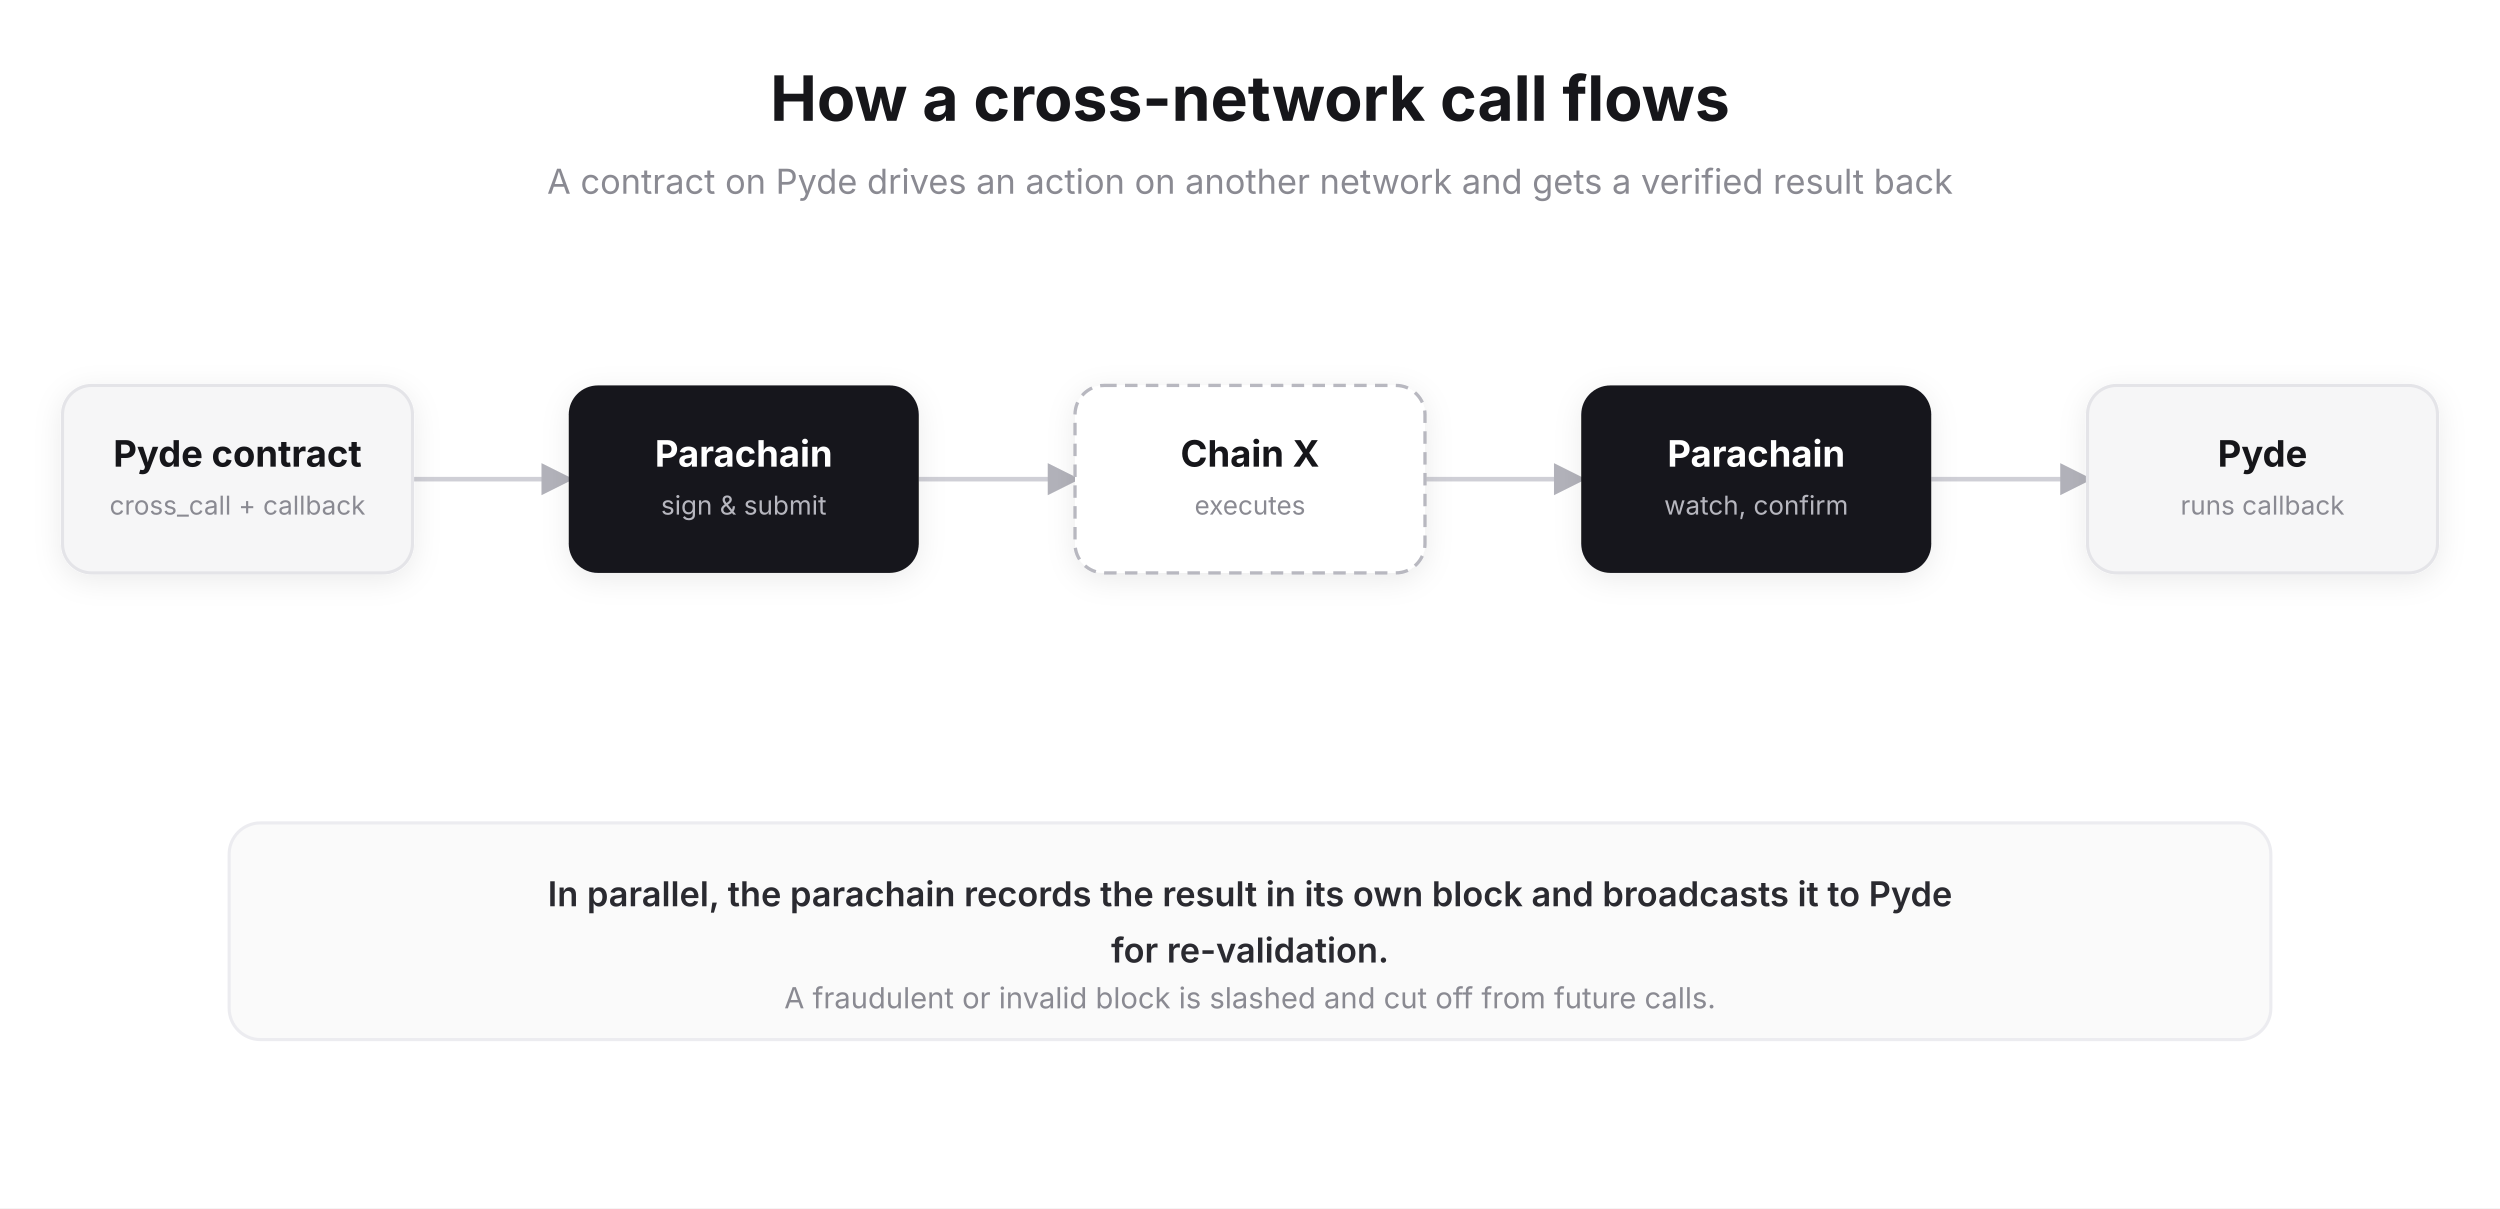
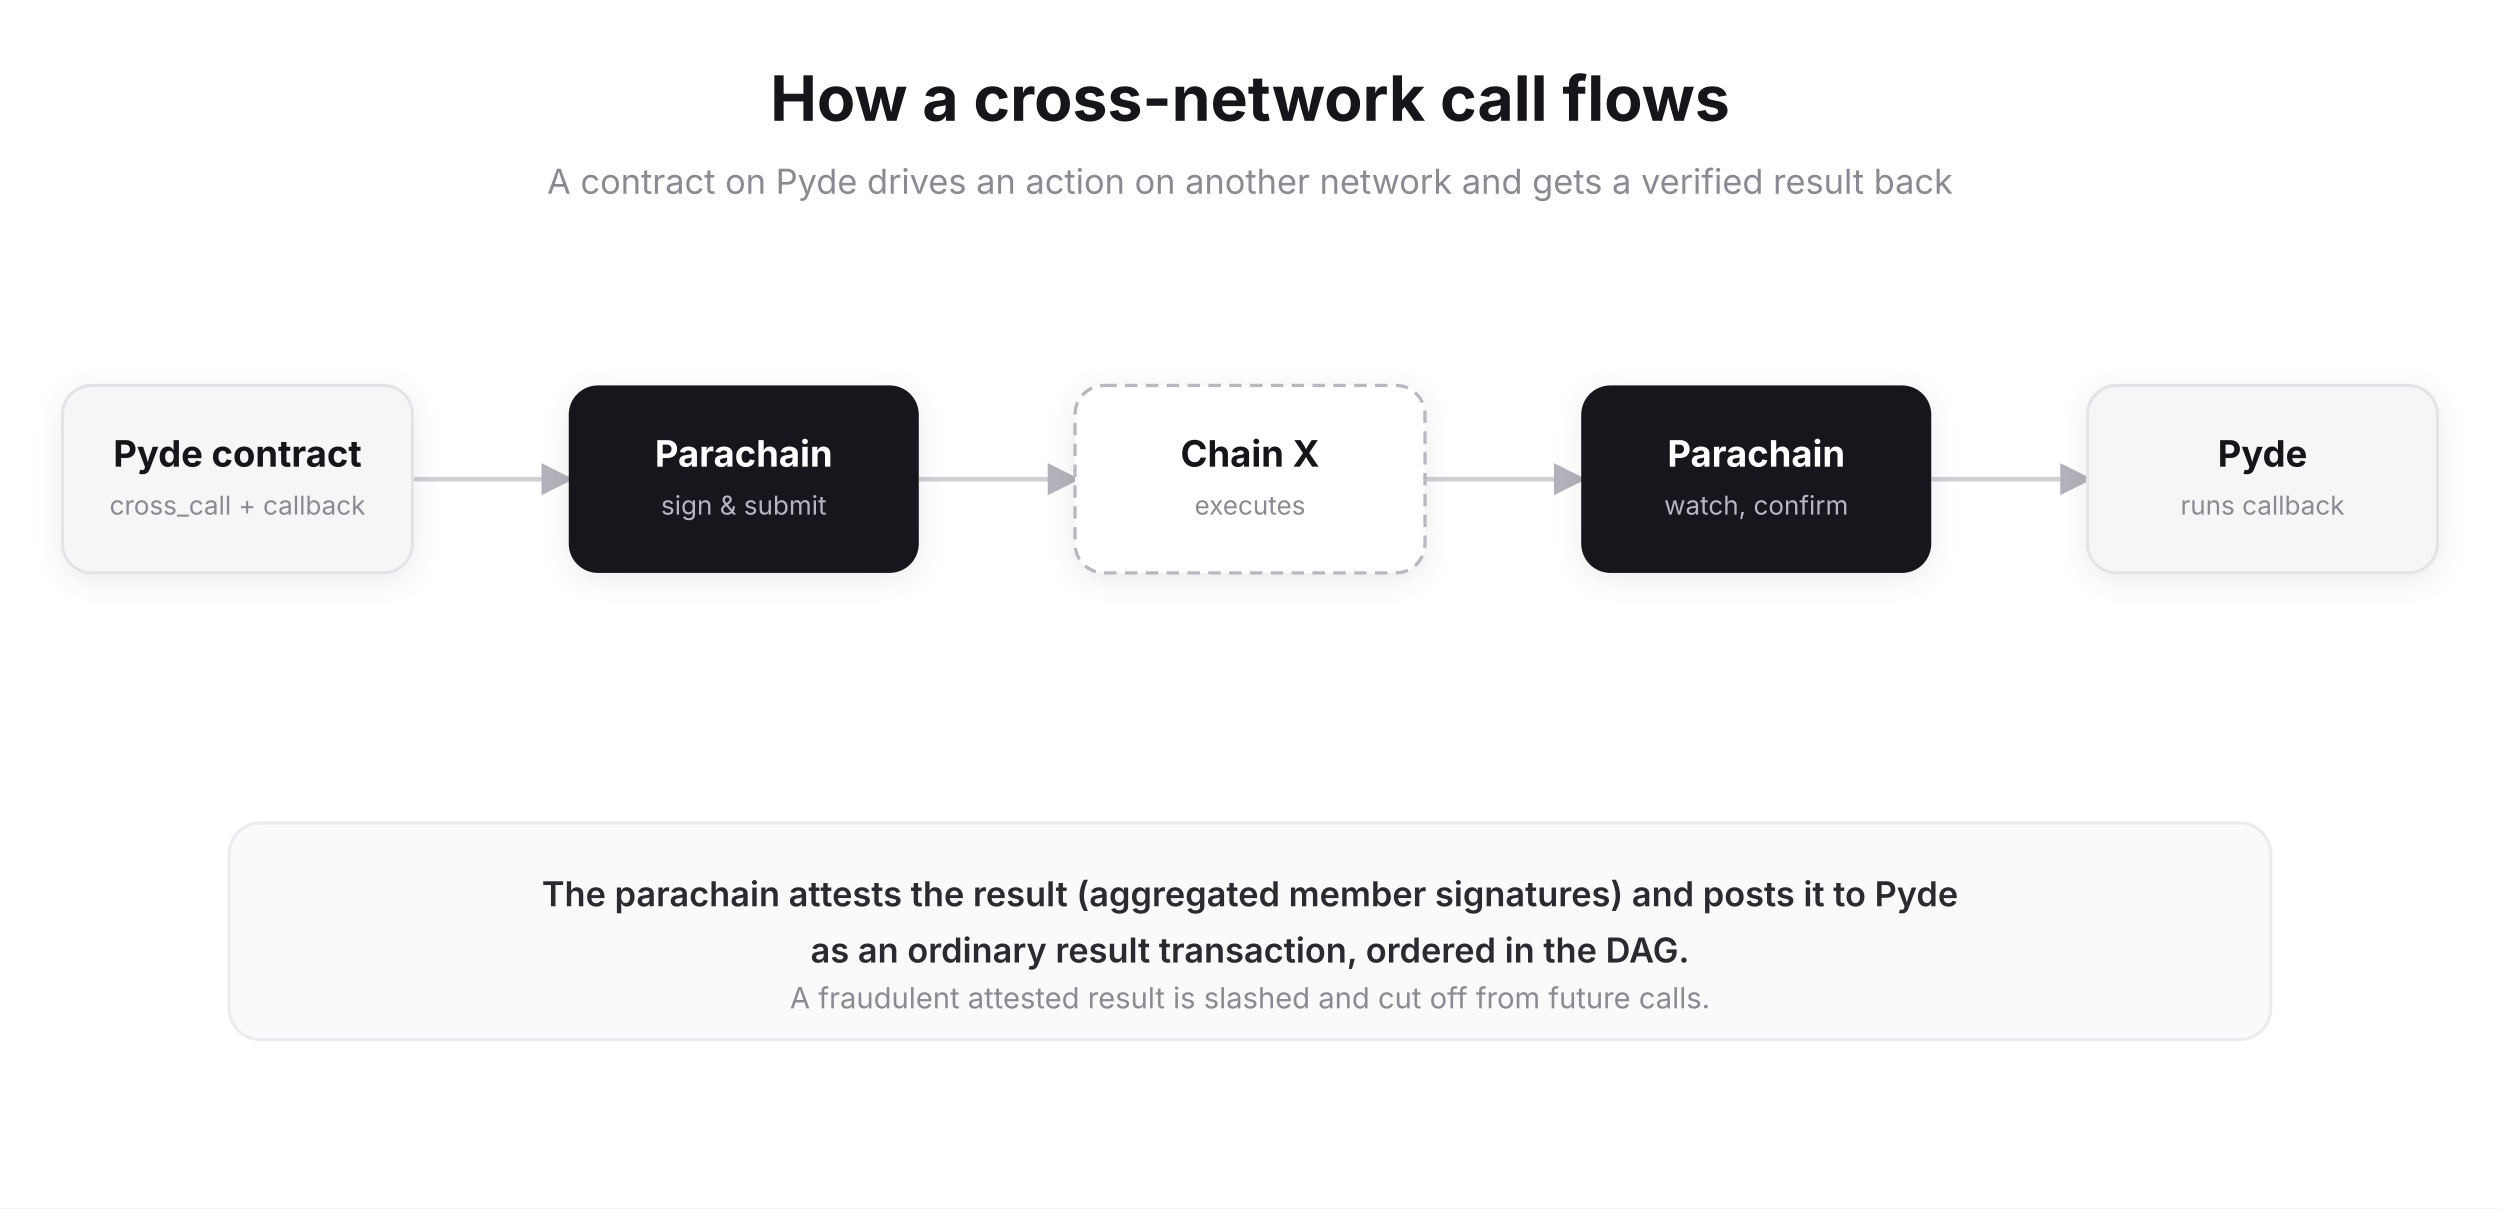
<svg xmlns="http://www.w3.org/2000/svg" width="1200" height="580" viewBox="0 0 1200 580" font-family="-apple-system, BlinkMacSystemFont, 'Segoe UI', Inter, Roboto, sans-serif">
  <defs>
    <filter id="s2" x="-40%" y="-40%" width="180%" height="180%">
      <feDropShadow dx="0" dy="3" stdDeviation="7" flood-color="#000000" flood-opacity="0.08" />
    </filter>
    <marker id="a2" viewBox="0 0 10 10" refX="8.5" refY="5" markerWidth="7" markerHeight="7" orient="auto-start-reverse">
      <path d="M0,0 L10,5 L0,10 z" fill="#b2b2ba" />
    </marker>
  </defs>
  <rect width="1200" height="580" fill="#ffffff" />
  <text x="600" y="58" text-anchor="middle" font-size="30" font-weight="700" fill="#16161a">How a cross-network call flows</text>
  <text x="600" y="93" text-anchor="middle" font-size="16.5" fill="#8a8a92">A contract on Pyde drives an action on another network and gets a verified result back</text>
  <g stroke="#cfcfd6" stroke-width="2.2">
    <line x1="198" y1="230" x2="273" y2="230" marker-end="url(#a2)" />
    <line x1="441" y1="230" x2="516" y2="230" marker-end="url(#a2)" />
    <line x1="684" y1="230" x2="759" y2="230" marker-end="url(#a2)" />
    <line x1="927" y1="230" x2="1002" y2="230" marker-end="url(#a2)" />
  </g>
  <g filter="url(#s2)">
    <rect x="30" y="185" width="168" height="90" rx="14" fill="#f6f6f7" stroke="#e4e4e8" stroke-width="1.5" />
  </g>
  <text x="114" y="224" text-anchor="middle" font-size="17.5" font-weight="650" fill="#16161a">Pyde contract</text>
  <text x="114" y="247" text-anchor="middle" font-size="12.5" fill="#8a8a92">cross_call + callback</text>
  <g filter="url(#s2)">
    <rect x="273" y="185" width="168" height="90" rx="14" fill="#16161a" />
  </g>
  <text x="357" y="224" text-anchor="middle" font-size="17.5" font-weight="650" fill="#ffffff">Parachain</text>
  <text x="357" y="247" text-anchor="middle" font-size="12.5" fill="#b6b6be">sign &amp; submit</text>
  <g filter="url(#s2)">
    <rect x="516" y="185" width="168" height="90" rx="14" fill="#ffffff" stroke="#b8b8c0" stroke-width="1.6" stroke-dasharray="6 4" />
  </g>
  <text x="600" y="224" text-anchor="middle" font-size="17.5" font-weight="650" fill="#16161a">Chain X</text>
  <text x="600" y="247" text-anchor="middle" font-size="12.5" fill="#8a8a92">executes</text>
  <g filter="url(#s2)">
    <rect x="759" y="185" width="168" height="90" rx="14" fill="#16161a" />
  </g>
  <text x="843" y="224" text-anchor="middle" font-size="17.5" font-weight="650" fill="#ffffff">Parachain</text>
  <text x="843" y="247" text-anchor="middle" font-size="12.5" fill="#b6b6be">watch, confirm</text>
  <g filter="url(#s2)">
    <rect x="1002" y="185" width="168" height="90" rx="14" fill="#f6f6f7" stroke="#e4e4e8" stroke-width="1.5" />
  </g>
  <text x="1086" y="224" text-anchor="middle" font-size="17.5" font-weight="650" fill="#16161a">Pyde</text>
  <text x="1086" y="247" text-anchor="middle" font-size="12.5" fill="#8a8a92">runs callback</text>
  <rect x="110" y="395" width="980" height="104" rx="15" fill="#fafafa" stroke="#ececf0" stroke-width="1.5" />
-   <text x="600" y="435" text-anchor="middle" font-size="16.5" font-weight="600" fill="#2a2a30">In parallel, the parachain records the result in its own block and broadcasts it to Pyde</text>
-   <text x="600" y="462" text-anchor="middle" font-size="16.5" font-weight="600" fill="#2a2a30">for re-validation.</text>
-   <text x="600" y="484" text-anchor="middle" font-size="14" fill="#8a8a92">A fraudulent or invalid block is slashed and cut off from future calls.</text>
+   <text x="600" y="435" text-anchor="middle" font-size="16.5" font-weight="600" fill="#2a2a30">The parachain attests the result (aggregated member signatures) and posts it to Pyde</text>
+   <text x="600" y="462" text-anchor="middle" font-size="16.5" font-weight="600" fill="#2a2a30">as an ordinary result transaction, ordered in the DAG.</text>
+   <text x="600" y="484" text-anchor="middle" font-size="14" fill="#8a8a92">A fraudulent attested result is slashed and cut off from future calls.</text>
</svg>
